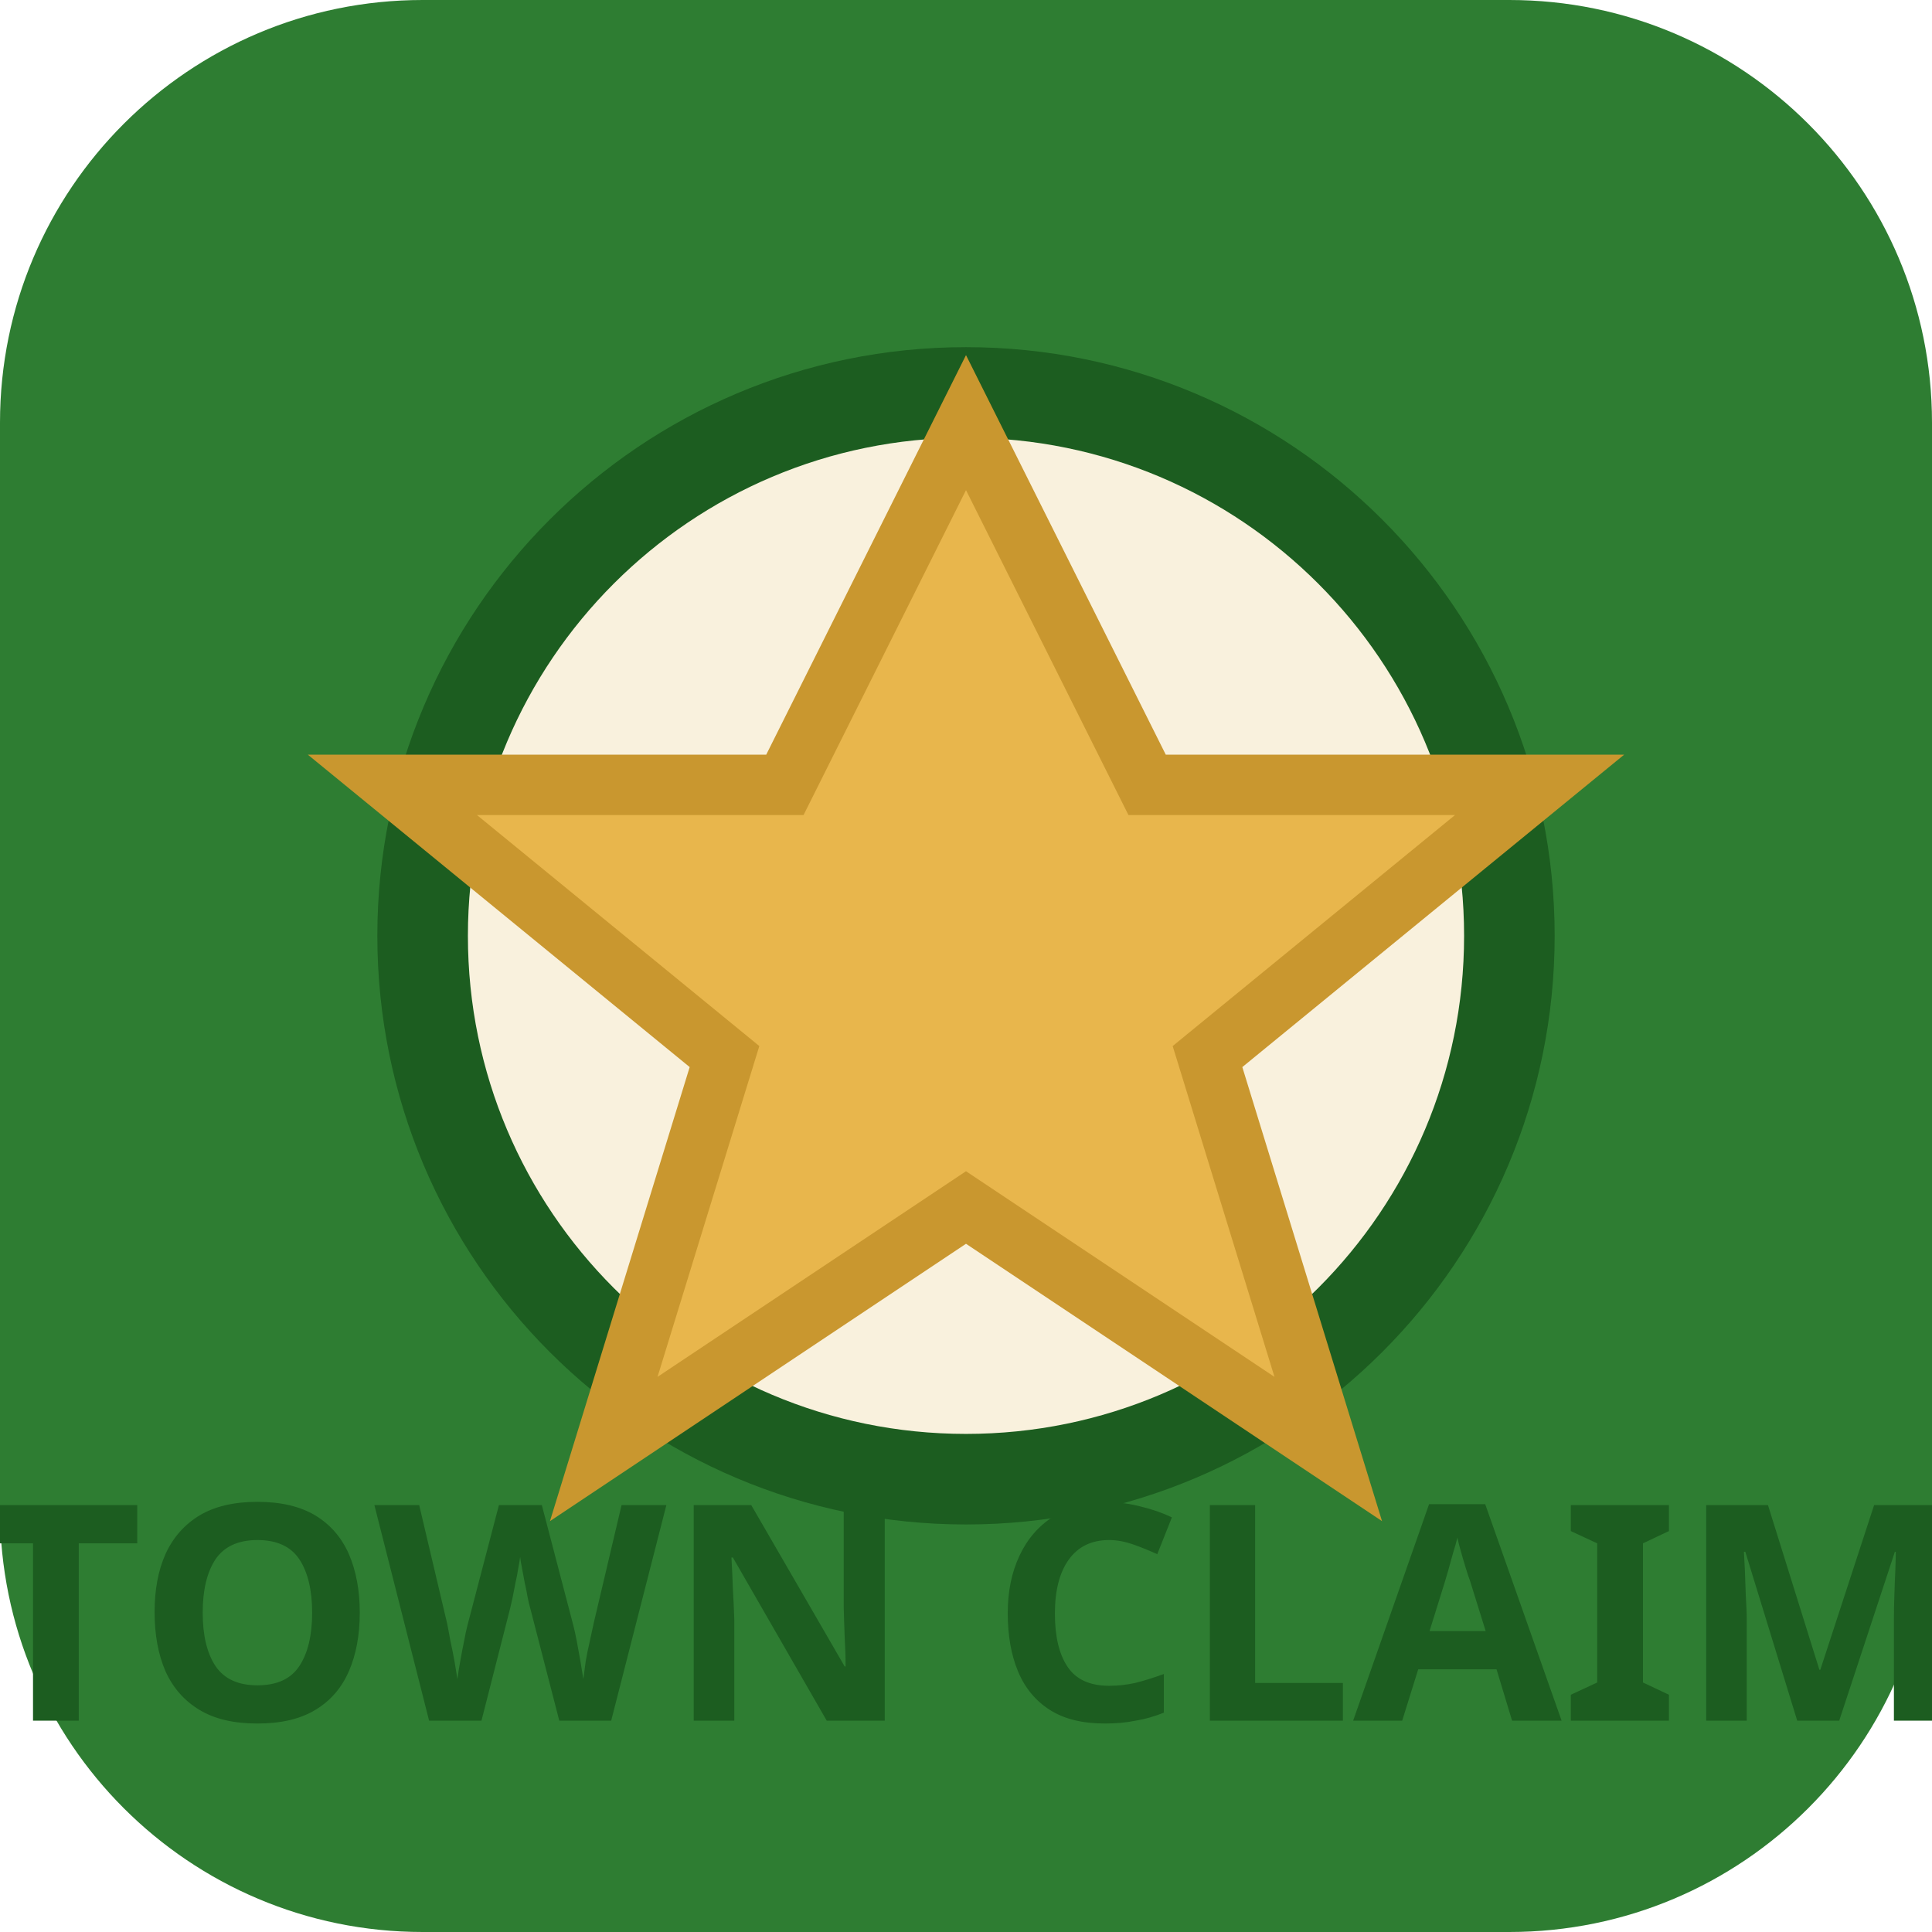
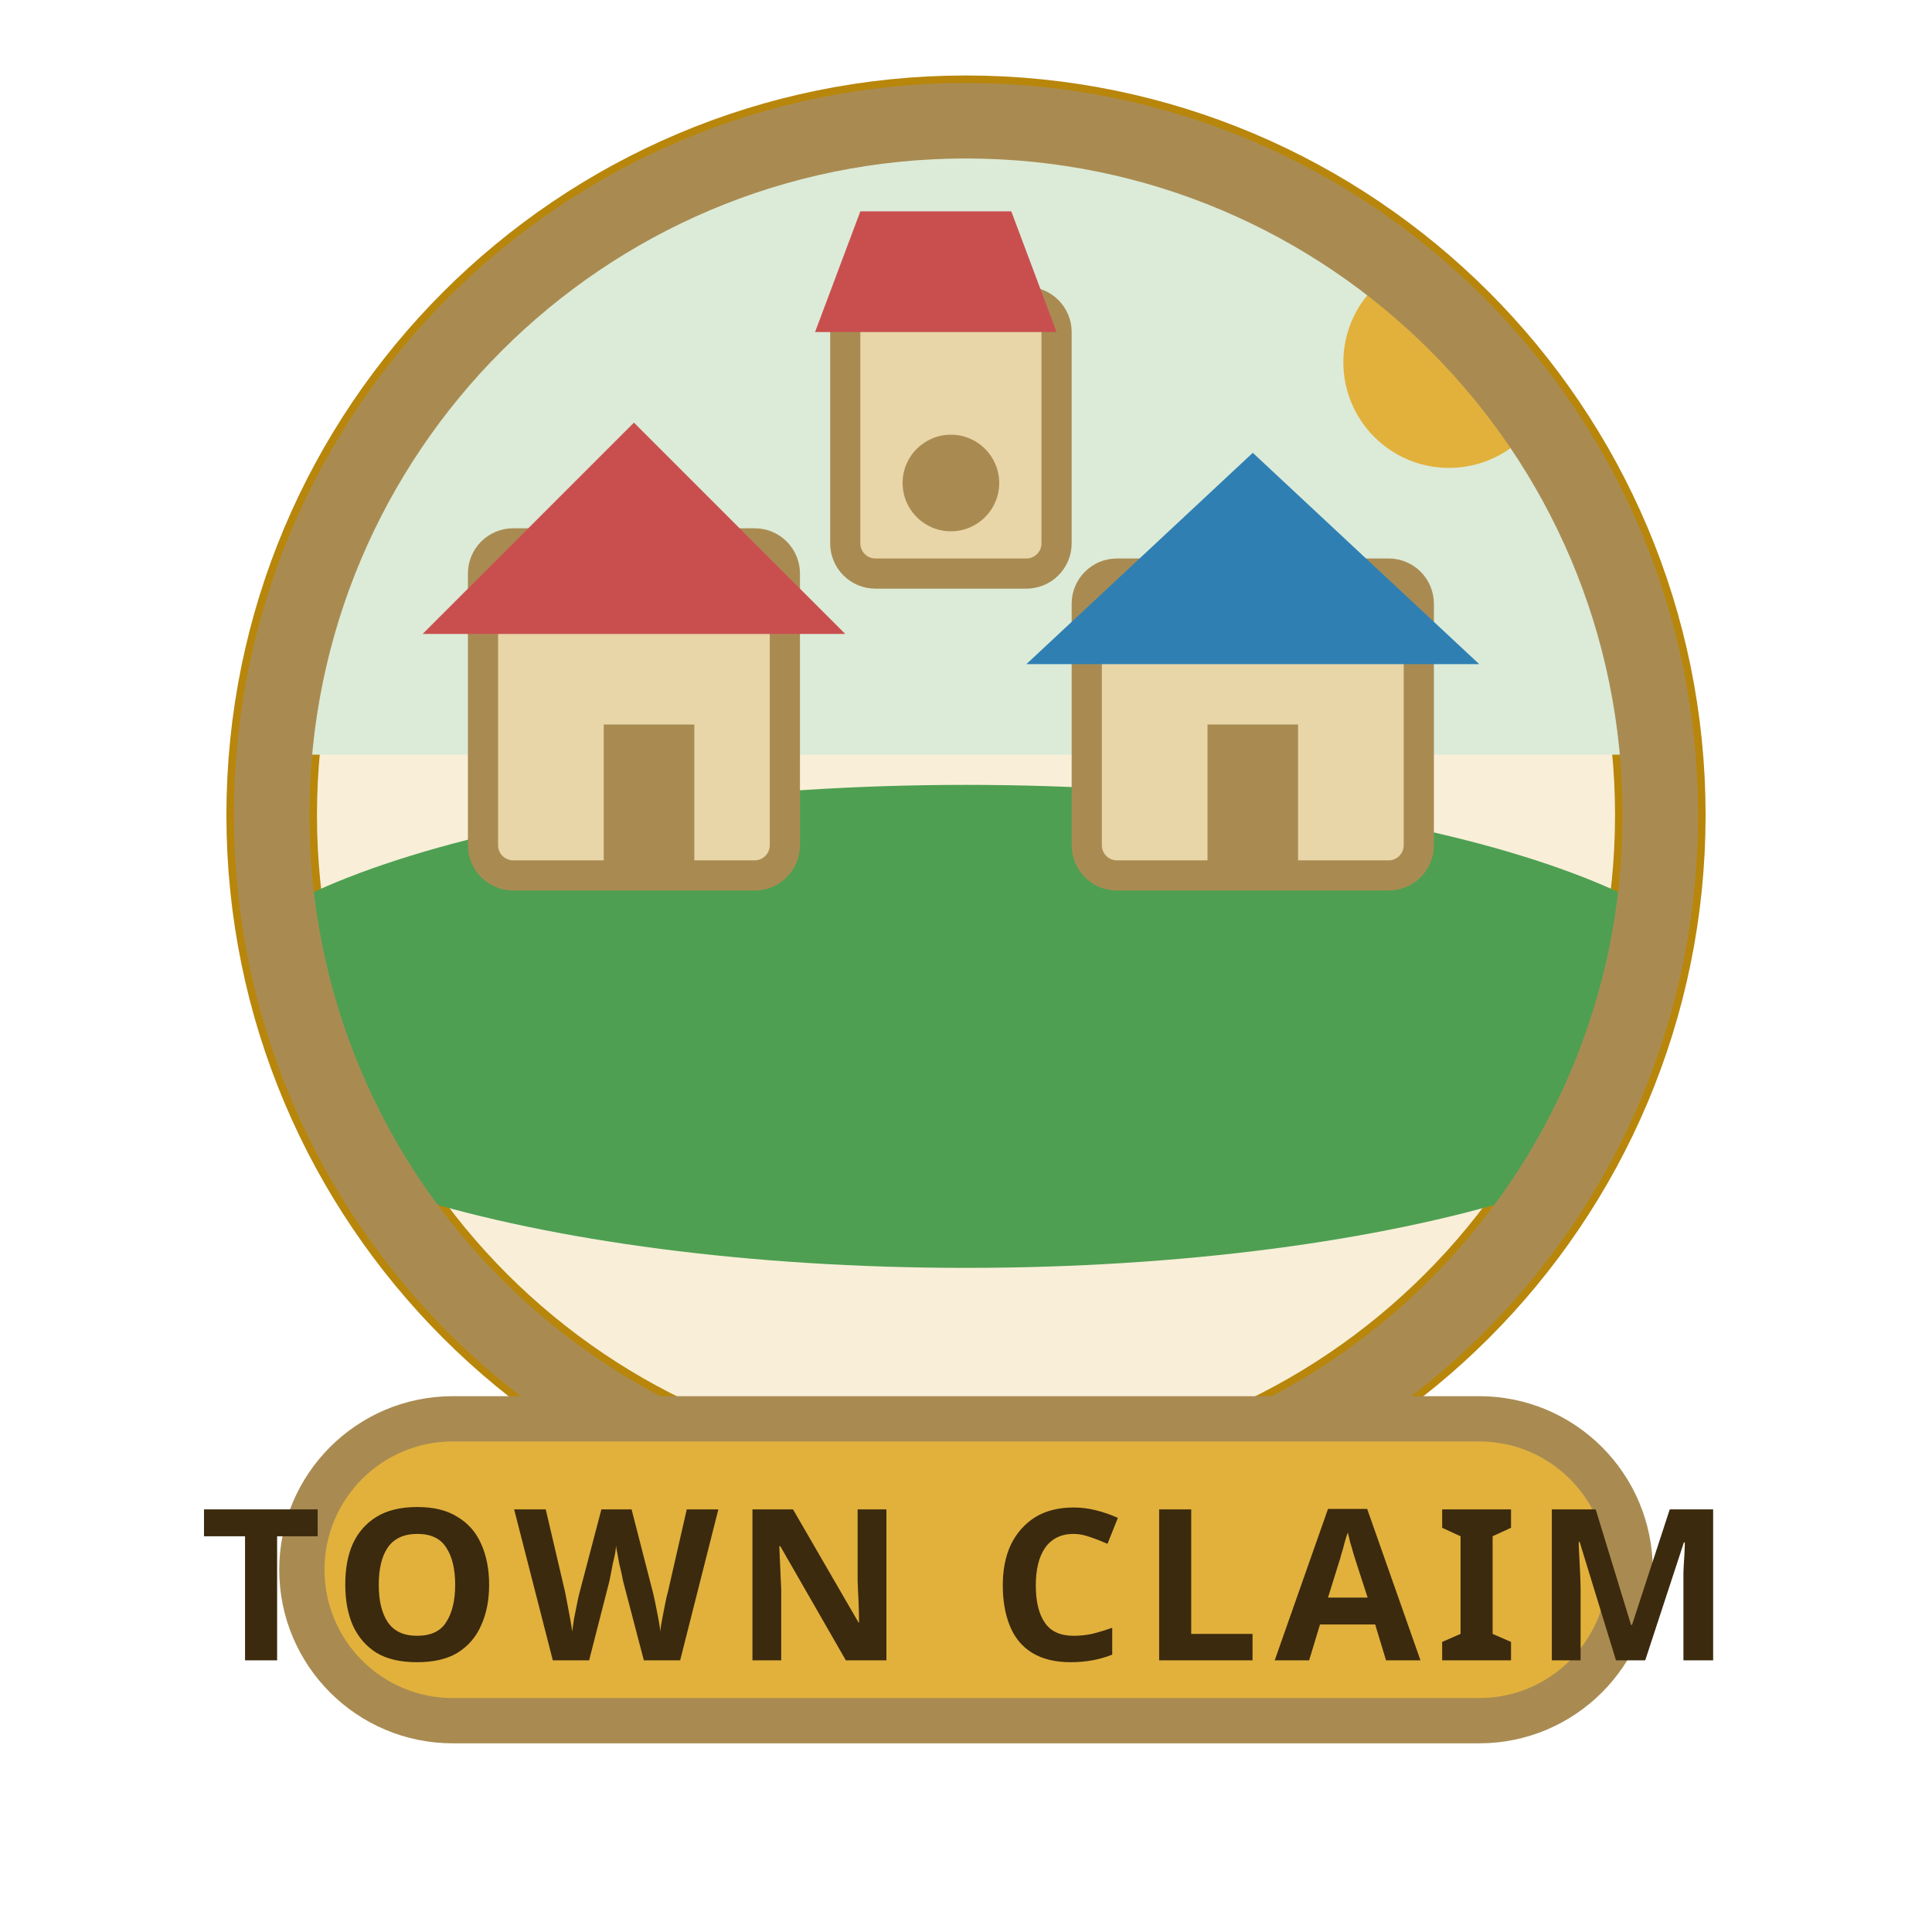
<svg xmlns="http://www.w3.org/2000/svg" viewBox="0 0 64 64">
-   <rect width="64" height="64" rx="14" fill="#2e7d32" />
-   <circle cx="32" cy="31" r="18" fill="#f9f1dd" stroke="#1c5d20" stroke-width="3" />
-   <path d="M32 14 L38 26 L51 26 L40 35 L44 48 L32 40 L20 48 L24 35 L13 26 L26 26 Z" fill="#e8b64c" stroke="#c9972f" stroke-width="2" />
-   <text x="32" y="57" text-anchor="middle" font-size="10" font-family="sans-serif" font-weight="700" fill="#1c5d20">TOWN CLAIM</text>
+   <defs>
+     <clipPath id="badge">
+       <circle cx="32" cy="27" r="22" />
+     </clipPath>
+   </defs>
+   <circle cx="32" cy="27" r="23" fill="#f9efd8" stroke="#b8860b" stroke-width="3" />
+   <g clip-path="url(#badge)">
+     <rect x="10" y="5" width="44" height="20" fill="#dcebd8" />
+     <circle cx="48" cy="12" r="3.5" fill="#e2b13c" />
+     <ellipse cx="32" cy="34" rx="26" ry="8" fill="#4e9f52" />
+     <rect x="16" y="18" width="10" height="11" rx="1" fill="#e8d5a8" stroke="#a98b52" stroke-width="1" />
+     <path d="M14 21 L21 14 L28 21 Z" fill="#c94f4f" />
+     <rect x="20" y="24" width="3" height="5" fill="#a98b52" />
+     <rect x="36" y="19" width="11" height="10" rx="1" fill="#e8d5a8" stroke="#a98b52" stroke-width="1" />
+     <path d="M34 22 L41.5 15 L49 22 Z" fill="#2f7fb3" />
+     <rect x="40" y="24" width="3" height="5" fill="#a98b52" />
+     <rect x="28" y="10" width="7" height="9" rx="1" fill="#e8d5a8" stroke="#a98b52" stroke-width="1" />
+     <path d="M27 11 L35 11 L33.5 7 L28.5 7 Z" fill="#c94f4f" />
+     <circle cx="31.5" cy="16" r="1.6" fill="#a98b52" />
+   </g>
+   <circle cx="32" cy="27" r="23" fill="none" stroke="#a98b52" stroke-width="2.5" />
+   <rect x="10" y="47" width="44" height="10" rx="5" fill="#e2b13c" stroke="#a98b52" stroke-width="1.5" />
+   <text x="32" y="55" text-anchor="middle" font-size="7" font-weight="700" fill="#3b2a0e" font-family="sans-serif" letter-spacing="0.5">TOWN CLAIM</text>
</svg>
